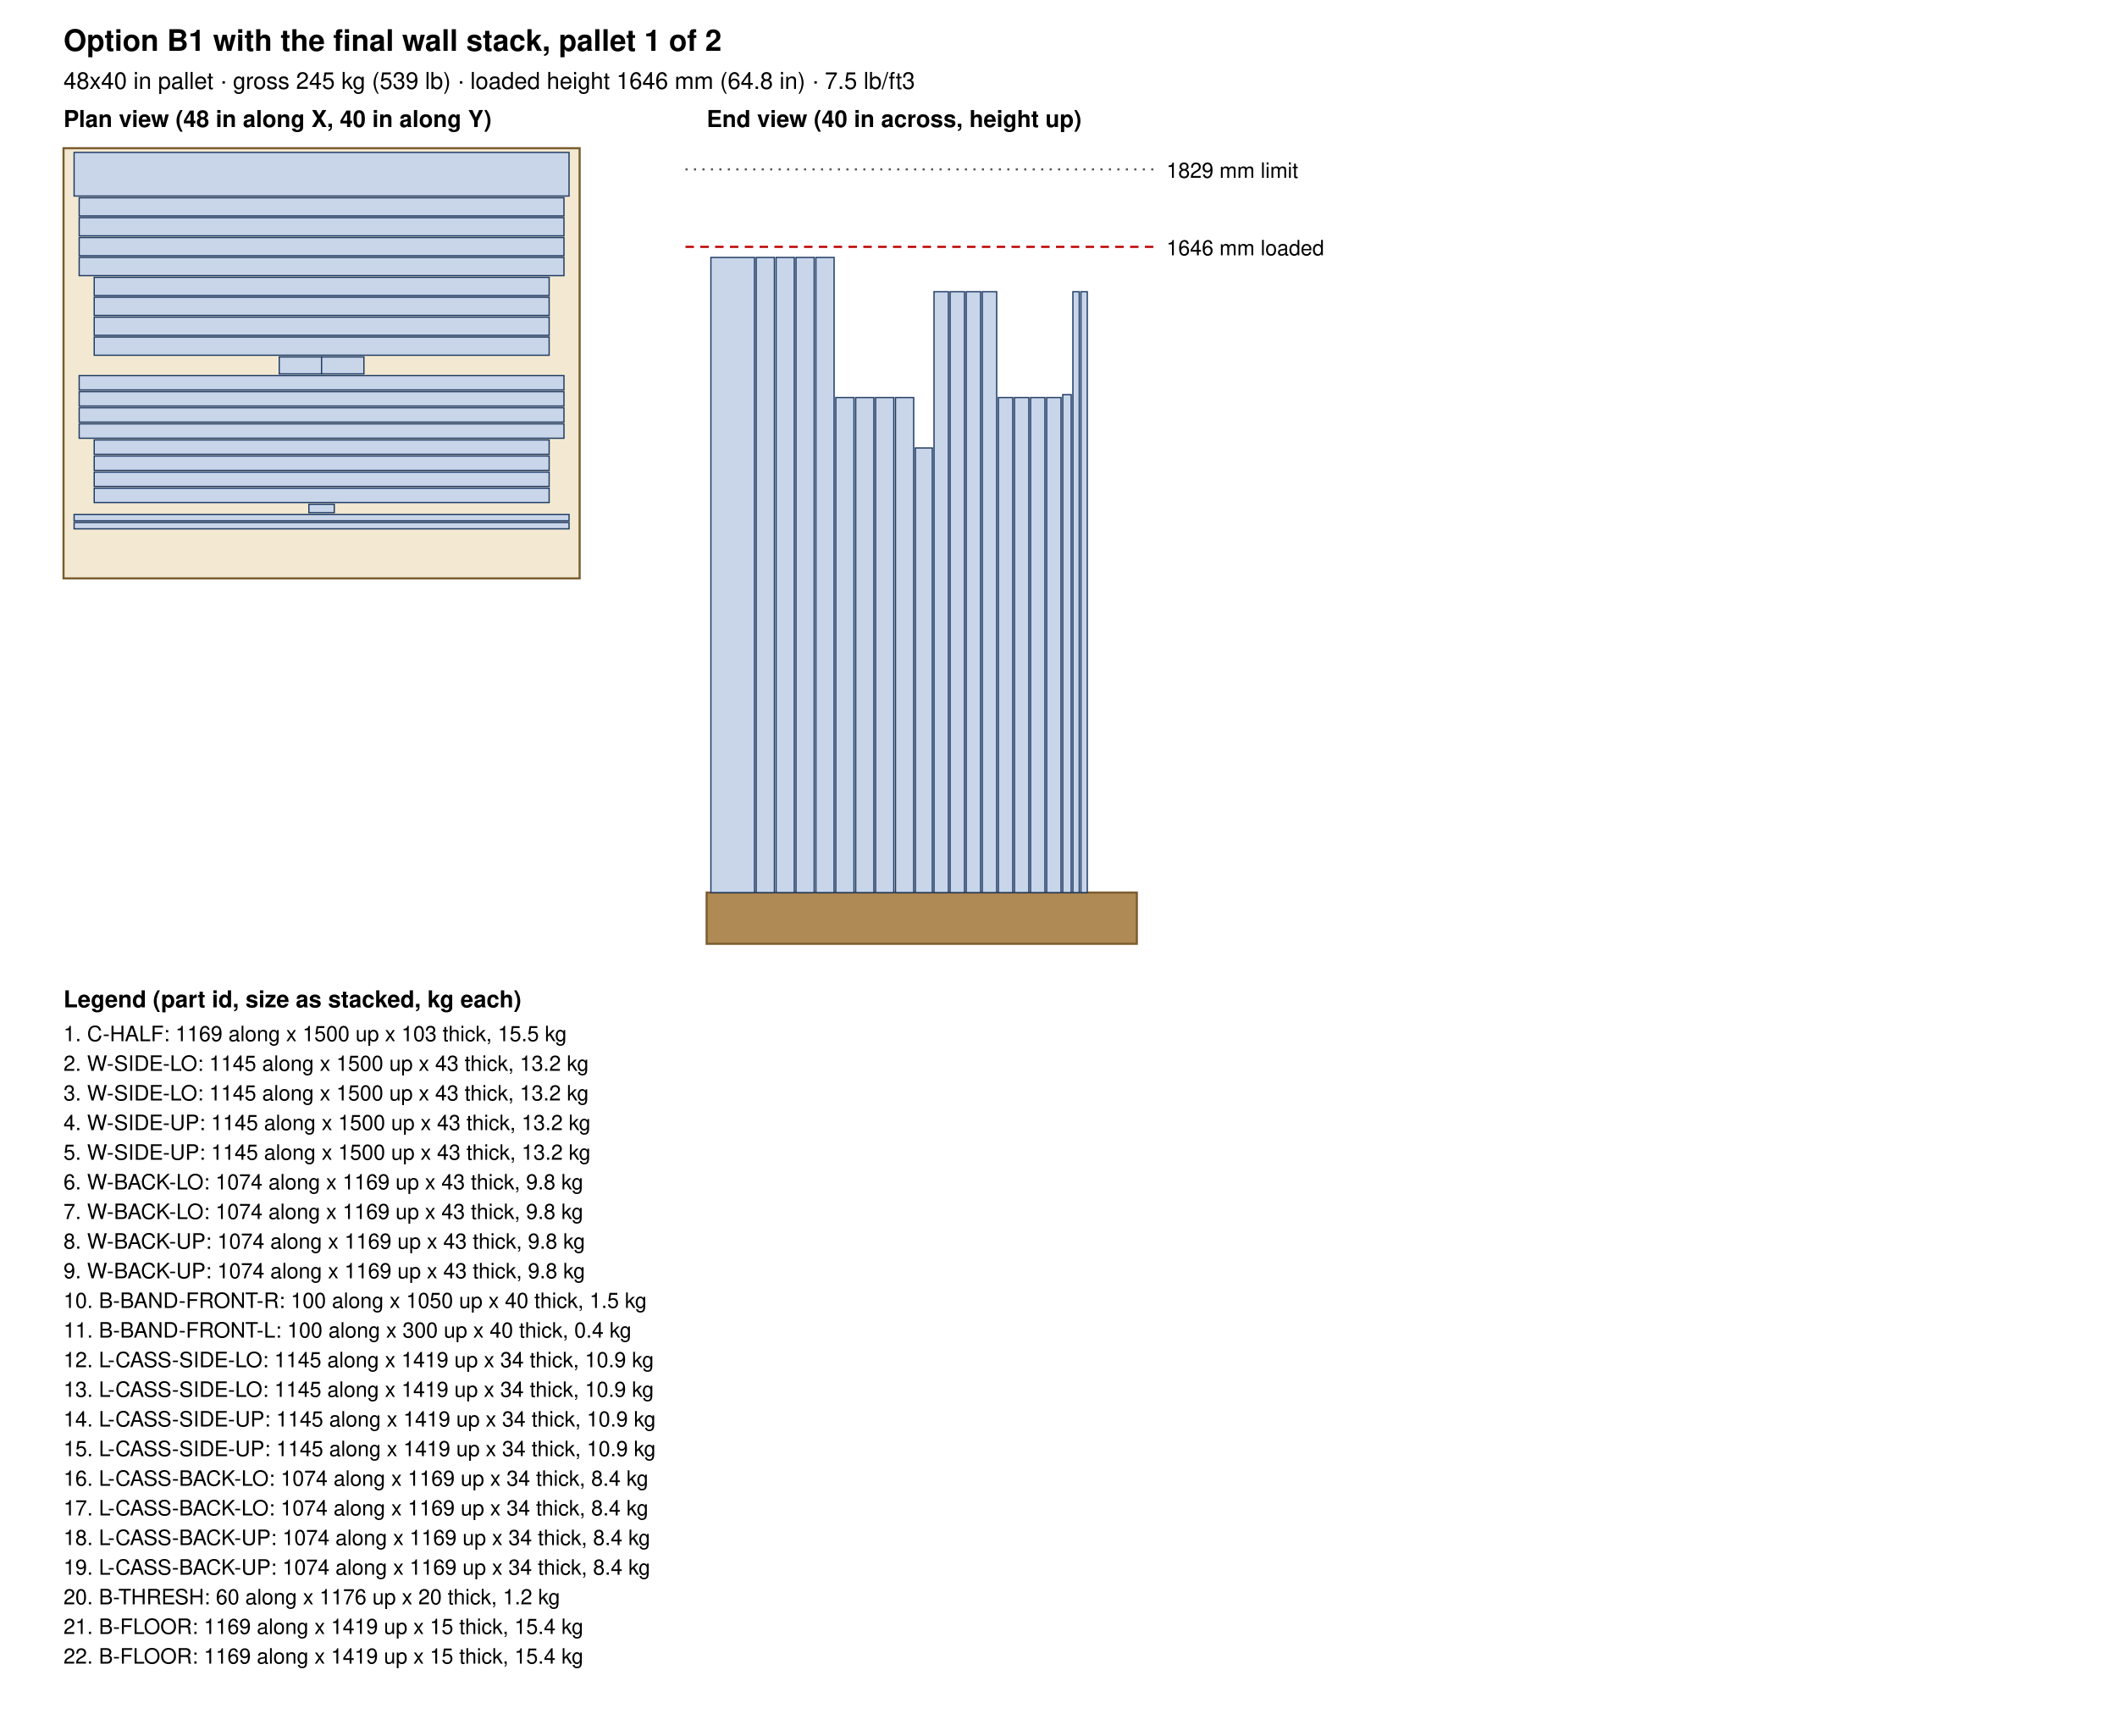
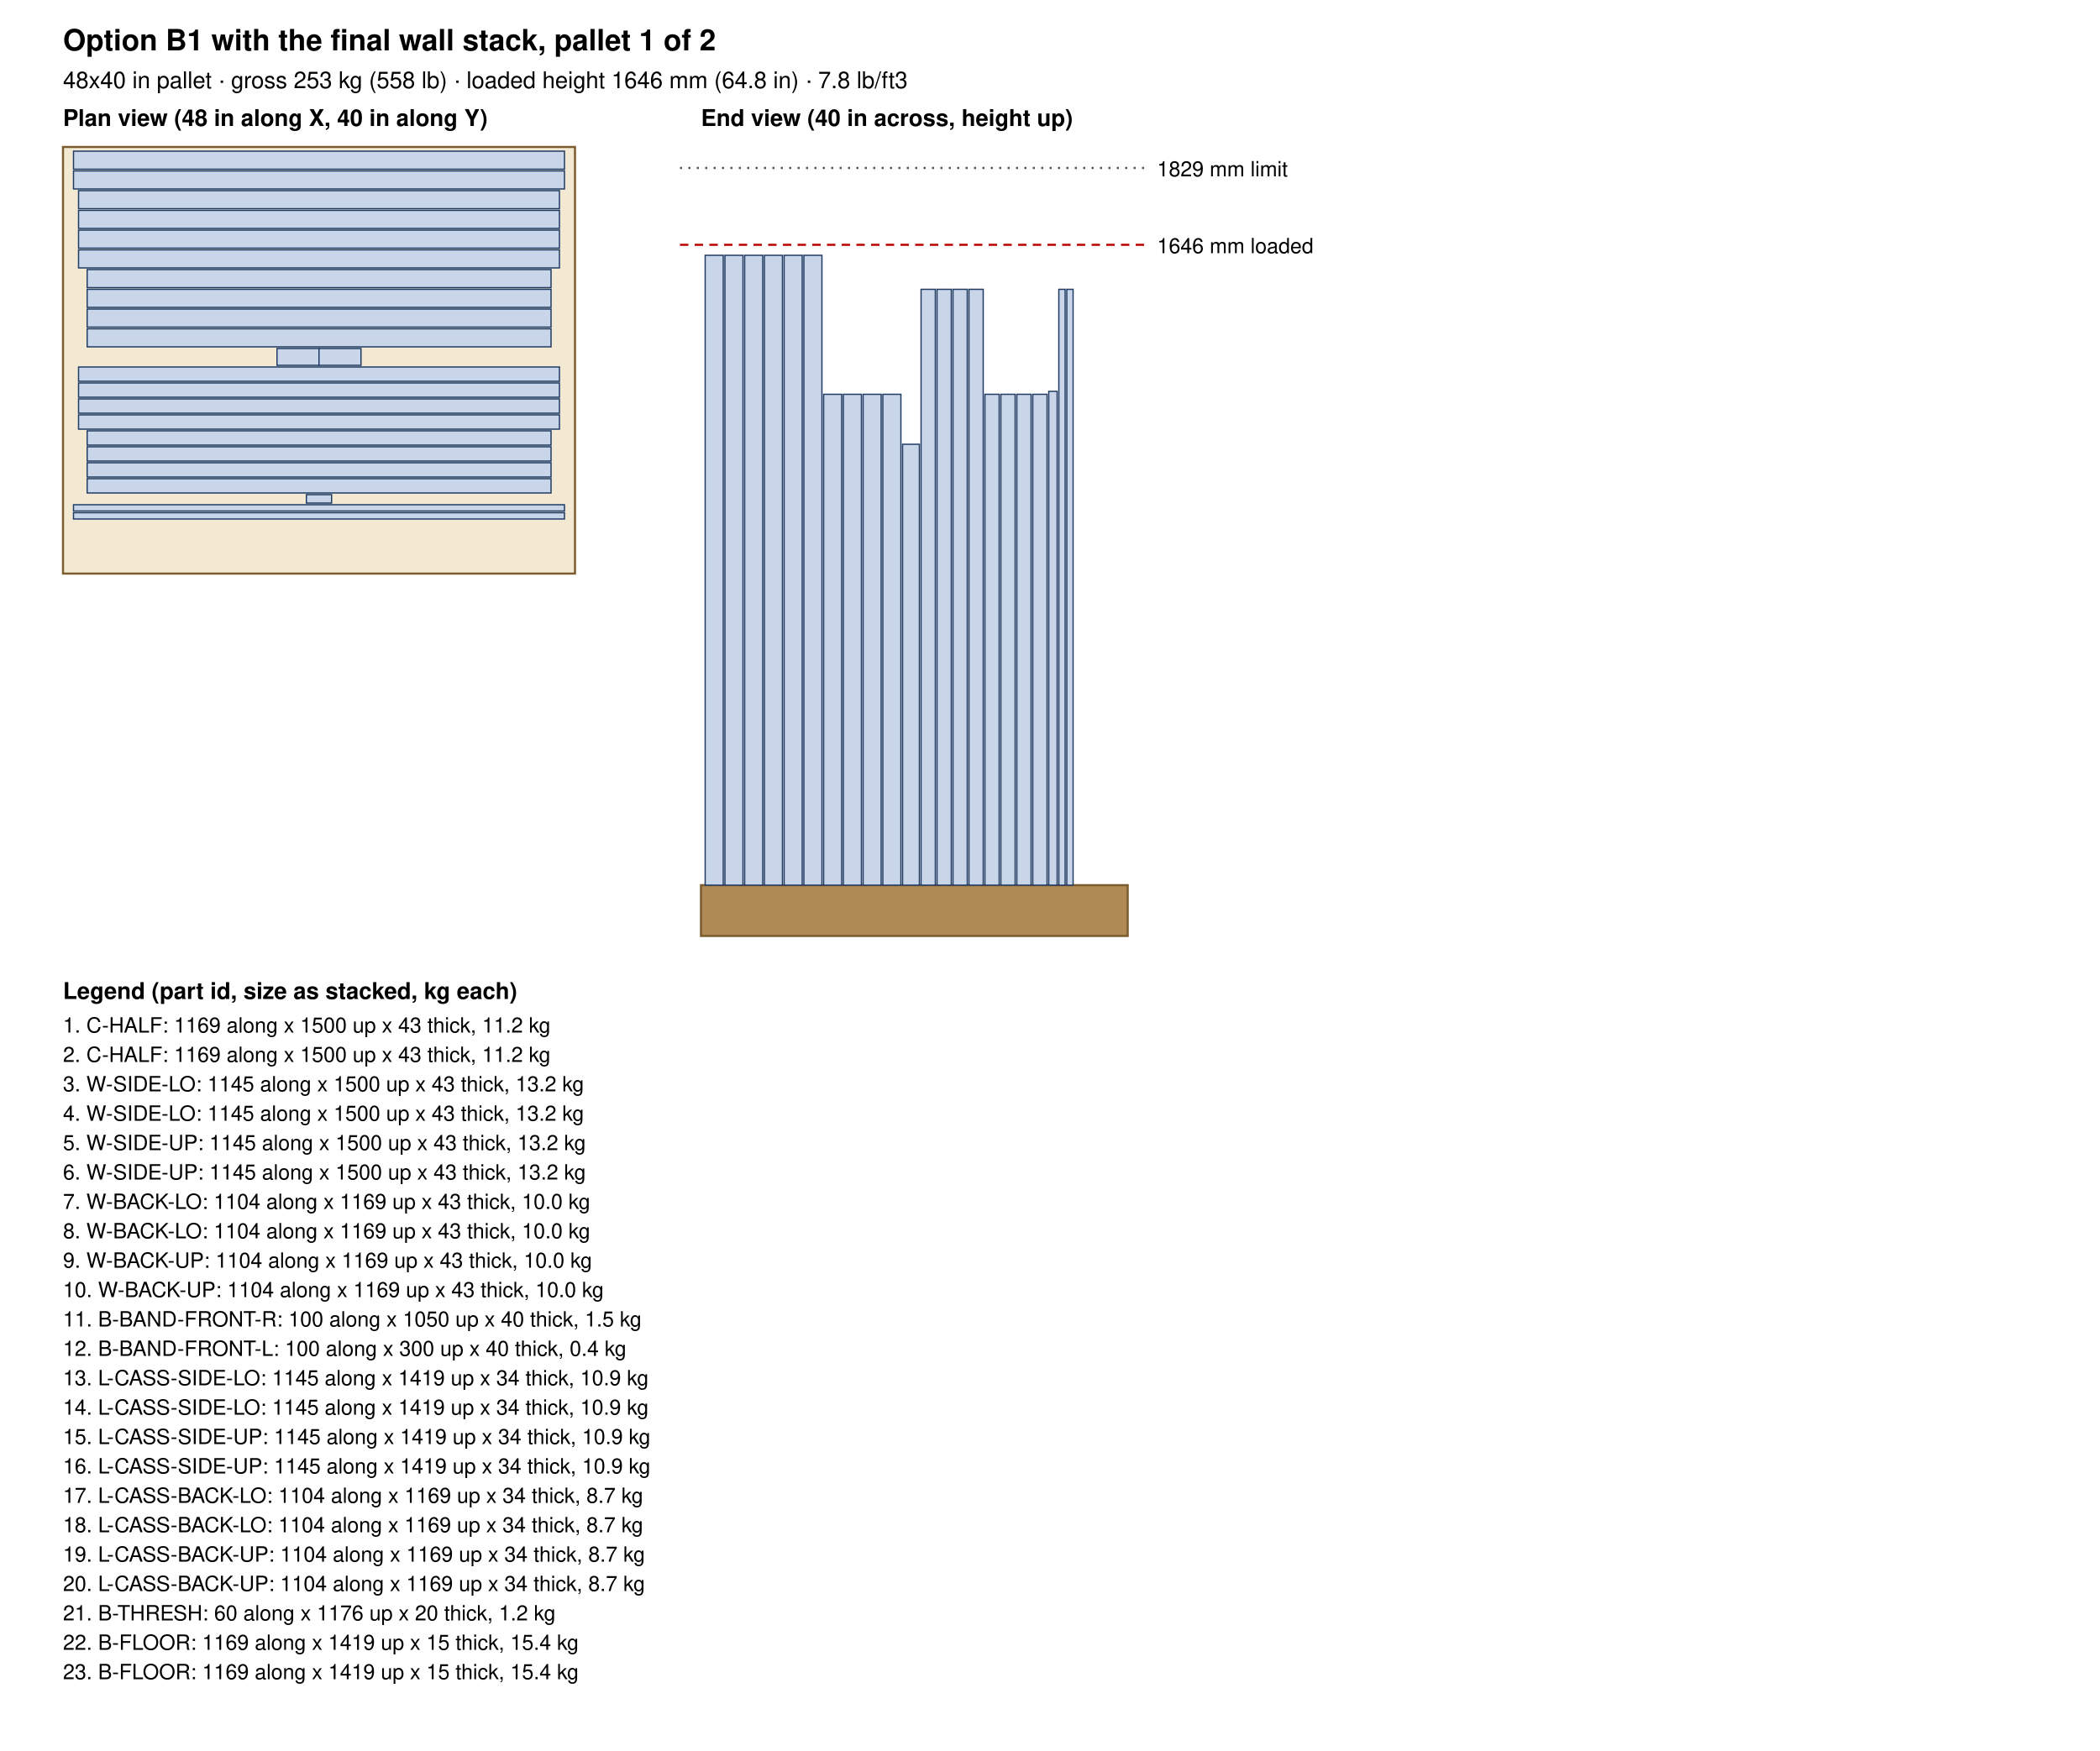
- <svg xmlns="http://www.w3.org/2000/svg" width="1000" height="820" viewBox="0 0 1000 820">
+ <svg xmlns="http://www.w3.org/2000/svg" width="1000" height="834" viewBox="0 0 1000 834">
  <rect width="100%" height="100%" fill="white" />
  <text x="30.0" y="24.0" font-size="14" text-anchor="start" font-weight="bold" font-family="Helvetica, Arial, sans-serif">Option B1 with the final wall stack, pallet 1 of 2</text>
-   <text x="30.0" y="42.0" font-size="11" text-anchor="start" font-weight="normal" font-family="Helvetica, Arial, sans-serif">48x40 in pallet · gross 245 kg (539 lb) · loaded height 1646 mm (64.8 in) · 7.5 lb/ft3</text>
+   <text x="30.0" y="42.0" font-size="11" text-anchor="start" font-weight="normal" font-family="Helvetica, Arial, sans-serif">48x40 in pallet · gross 253 kg (558 lb) · loaded height 1646 mm (64.8 in) · 7.8 lb/ft3</text>
  <text x="30.0" y="60.0" font-size="11" text-anchor="start" font-weight="bold" font-family="Helvetica, Arial, sans-serif">Plan view (48 in along X, 40 in along Y)</text>
  <rect x="30" y="70" width="243.8" height="203.2" fill="#f3e9d2" stroke="#7a5c2e" />
-   <rect x="35.0" y="72.0" width="233.8" height="20.6" fill="#c9d6ea" stroke="#1f3b63" stroke-width="0.6" />
-   <rect x="37.4" y="93.4" width="229.0" height="8.6" fill="#c9d6ea" stroke="#1f3b63" stroke-width="0.6" />
-   <rect x="37.4" y="102.8" width="229.0" height="8.6" fill="#c9d6ea" stroke="#1f3b63" stroke-width="0.6" />
-   <rect x="37.4" y="112.2" width="229.0" height="8.6" fill="#c9d6ea" stroke="#1f3b63" stroke-width="0.6" />
-   <rect x="37.4" y="121.6" width="229.0" height="8.6" fill="#c9d6ea" stroke="#1f3b63" stroke-width="0.6" />
-   <rect x="44.5" y="131.0" width="214.9" height="8.6" fill="#c9d6ea" stroke="#1f3b63" stroke-width="0.6" />
-   <rect x="44.5" y="140.4" width="214.9" height="8.6" fill="#c9d6ea" stroke="#1f3b63" stroke-width="0.6" />
-   <rect x="44.5" y="149.8" width="214.9" height="8.6" fill="#c9d6ea" stroke="#1f3b63" stroke-width="0.6" />
-   <rect x="44.5" y="159.2" width="214.9" height="8.6" fill="#c9d6ea" stroke="#1f3b63" stroke-width="0.6" />
-   <rect x="131.9" y="168.6" width="20.0" height="8.0" fill="#c9d6ea" stroke="#1f3b63" stroke-width="0.6" />
-   <rect x="151.9" y="168.6" width="20.0" height="8.0" fill="#c9d6ea" stroke="#1f3b63" stroke-width="0.6" />
-   <rect x="37.4" y="177.4" width="229.0" height="6.8" fill="#c9d6ea" stroke="#1f3b63" stroke-width="0.6" />
-   <rect x="37.4" y="185.0" width="229.0" height="6.8" fill="#c9d6ea" stroke="#1f3b63" stroke-width="0.6" />
-   <rect x="37.4" y="192.6" width="229.0" height="6.8" fill="#c9d6ea" stroke="#1f3b63" stroke-width="0.6" />
-   <rect x="37.4" y="200.2" width="229.0" height="6.8" fill="#c9d6ea" stroke="#1f3b63" stroke-width="0.6" />
-   <rect x="44.5" y="207.8" width="214.9" height="6.8" fill="#c9d6ea" stroke="#1f3b63" stroke-width="0.6" />
-   <rect x="44.5" y="215.4" width="214.9" height="6.8" fill="#c9d6ea" stroke="#1f3b63" stroke-width="0.6" />
-   <rect x="44.5" y="223.0" width="214.9" height="6.8" fill="#c9d6ea" stroke="#1f3b63" stroke-width="0.6" />
-   <rect x="44.5" y="230.6" width="214.9" height="6.8" fill="#c9d6ea" stroke="#1f3b63" stroke-width="0.6" />
-   <rect x="145.9" y="238.2" width="12.0" height="4.0" fill="#c9d6ea" stroke="#1f3b63" stroke-width="0.6" />
-   <rect x="35.0" y="243.0" width="233.8" height="3.0" fill="#c9d6ea" stroke="#1f3b63" stroke-width="0.6" />
-   <rect x="35.0" y="246.8" width="233.8" height="3.0" fill="#c9d6ea" stroke="#1f3b63" stroke-width="0.6" />
+   <rect x="35.0" y="72.0" width="233.8" height="8.6" fill="#c9d6ea" stroke="#1f3b63" stroke-width="0.6" />
+   <rect x="35.0" y="81.4" width="233.8" height="8.6" fill="#c9d6ea" stroke="#1f3b63" stroke-width="0.6" />
+   <rect x="37.4" y="90.8" width="229.0" height="8.6" fill="#c9d6ea" stroke="#1f3b63" stroke-width="0.6" />
+   <rect x="37.4" y="100.2" width="229.0" height="8.6" fill="#c9d6ea" stroke="#1f3b63" stroke-width="0.6" />
+   <rect x="37.4" y="109.6" width="229.0" height="8.6" fill="#c9d6ea" stroke="#1f3b63" stroke-width="0.6" />
+   <rect x="37.4" y="119.0" width="229.0" height="8.6" fill="#c9d6ea" stroke="#1f3b63" stroke-width="0.6" />
+   <rect x="41.5" y="128.4" width="220.9" height="8.6" fill="#c9d6ea" stroke="#1f3b63" stroke-width="0.6" />
+   <rect x="41.5" y="137.8" width="220.9" height="8.6" fill="#c9d6ea" stroke="#1f3b63" stroke-width="0.6" />
+   <rect x="41.5" y="147.2" width="220.9" height="8.6" fill="#c9d6ea" stroke="#1f3b63" stroke-width="0.6" />
+   <rect x="41.5" y="156.6" width="220.9" height="8.6" fill="#c9d6ea" stroke="#1f3b63" stroke-width="0.6" />
+   <rect x="131.9" y="166.0" width="20.0" height="8.0" fill="#c9d6ea" stroke="#1f3b63" stroke-width="0.6" />
+   <rect x="151.9" y="166.0" width="20.0" height="8.0" fill="#c9d6ea" stroke="#1f3b63" stroke-width="0.6" />
+   <rect x="37.4" y="174.8" width="229.0" height="6.8" fill="#c9d6ea" stroke="#1f3b63" stroke-width="0.6" />
+   <rect x="37.4" y="182.4" width="229.0" height="6.8" fill="#c9d6ea" stroke="#1f3b63" stroke-width="0.6" />
+   <rect x="37.4" y="190.0" width="229.0" height="6.8" fill="#c9d6ea" stroke="#1f3b63" stroke-width="0.6" />
+   <rect x="37.4" y="197.6" width="229.0" height="6.8" fill="#c9d6ea" stroke="#1f3b63" stroke-width="0.6" />
+   <rect x="41.5" y="205.2" width="220.9" height="6.8" fill="#c9d6ea" stroke="#1f3b63" stroke-width="0.6" />
+   <rect x="41.5" y="212.8" width="220.9" height="6.8" fill="#c9d6ea" stroke="#1f3b63" stroke-width="0.6" />
+   <rect x="41.5" y="220.4" width="220.9" height="6.8" fill="#c9d6ea" stroke="#1f3b63" stroke-width="0.6" />
+   <rect x="41.5" y="228.0" width="220.9" height="6.8" fill="#c9d6ea" stroke="#1f3b63" stroke-width="0.6" />
+   <rect x="145.9" y="235.6" width="12.0" height="4.0" fill="#c9d6ea" stroke="#1f3b63" stroke-width="0.6" />
+   <rect x="35.0" y="240.4" width="233.8" height="3.0" fill="#c9d6ea" stroke="#1f3b63" stroke-width="0.6" />
+   <rect x="35.0" y="244.2" width="233.8" height="3.0" fill="#c9d6ea" stroke="#1f3b63" stroke-width="0.6" />
  <text x="333.8" y="60.0" font-size="11" text-anchor="start" font-weight="bold" font-family="Helvetica, Arial, sans-serif">End view (40 in across, height up)</text>
  <rect x="333.8" y="421.6" width="203.2" height="24.2" fill="#b08a55" stroke="#7a5c2e" />
-   <rect x="335.8" y="121.6" width="20.6" height="300.0" fill="#c9d6ea" stroke="#1f3b63" stroke-width="0.6" />
-   <rect x="357.2" y="121.6" width="8.6" height="300.0" fill="#c9d6ea" stroke="#1f3b63" stroke-width="0.6" />
-   <rect x="366.6" y="121.6" width="8.6" height="300.0" fill="#c9d6ea" stroke="#1f3b63" stroke-width="0.6" />
-   <rect x="376.0" y="121.6" width="8.6" height="300.0" fill="#c9d6ea" stroke="#1f3b63" stroke-width="0.6" />
-   <rect x="385.4" y="121.6" width="8.6" height="300.0" fill="#c9d6ea" stroke="#1f3b63" stroke-width="0.6" />
-   <rect x="394.8" y="187.8" width="8.6" height="233.8" fill="#c9d6ea" stroke="#1f3b63" stroke-width="0.6" />
-   <rect x="404.2" y="187.8" width="8.6" height="233.8" fill="#c9d6ea" stroke="#1f3b63" stroke-width="0.6" />
-   <rect x="413.6" y="187.8" width="8.6" height="233.8" fill="#c9d6ea" stroke="#1f3b63" stroke-width="0.6" />
-   <rect x="423.0" y="187.8" width="8.6" height="233.8" fill="#c9d6ea" stroke="#1f3b63" stroke-width="0.6" />
-   <rect x="432.4" y="211.6" width="8.0" height="210.0" fill="#c9d6ea" stroke="#1f3b63" stroke-width="0.6" />
-   <rect x="441.2" y="137.8" width="6.8" height="283.8" fill="#c9d6ea" stroke="#1f3b63" stroke-width="0.6" />
-   <rect x="448.8" y="137.8" width="6.8" height="283.8" fill="#c9d6ea" stroke="#1f3b63" stroke-width="0.6" />
-   <rect x="456.4" y="137.8" width="6.8" height="283.8" fill="#c9d6ea" stroke="#1f3b63" stroke-width="0.6" />
-   <rect x="464.0" y="137.8" width="6.8" height="283.8" fill="#c9d6ea" stroke="#1f3b63" stroke-width="0.6" />
-   <rect x="471.6" y="187.8" width="6.8" height="233.8" fill="#c9d6ea" stroke="#1f3b63" stroke-width="0.6" />
-   <rect x="479.2" y="187.8" width="6.8" height="233.8" fill="#c9d6ea" stroke="#1f3b63" stroke-width="0.6" />
-   <rect x="486.8" y="187.8" width="6.8" height="233.8" fill="#c9d6ea" stroke="#1f3b63" stroke-width="0.6" />
-   <rect x="494.4" y="187.8" width="6.8" height="233.8" fill="#c9d6ea" stroke="#1f3b63" stroke-width="0.6" />
-   <rect x="502.0" y="186.4" width="4.0" height="235.2" fill="#c9d6ea" stroke="#1f3b63" stroke-width="0.6" />
-   <rect x="506.8" y="137.8" width="3.0" height="283.8" fill="#c9d6ea" stroke="#1f3b63" stroke-width="0.6" />
-   <rect x="510.6" y="137.8" width="3.0" height="283.8" fill="#c9d6ea" stroke="#1f3b63" stroke-width="0.6" />
+   <rect x="335.8" y="121.6" width="8.6" height="300.0" fill="#c9d6ea" stroke="#1f3b63" stroke-width="0.6" />
+   <rect x="345.2" y="121.6" width="8.6" height="300.0" fill="#c9d6ea" stroke="#1f3b63" stroke-width="0.6" />
+   <rect x="354.6" y="121.6" width="8.6" height="300.0" fill="#c9d6ea" stroke="#1f3b63" stroke-width="0.6" />
+   <rect x="364.0" y="121.6" width="8.6" height="300.0" fill="#c9d6ea" stroke="#1f3b63" stroke-width="0.6" />
+   <rect x="373.4" y="121.6" width="8.6" height="300.0" fill="#c9d6ea" stroke="#1f3b63" stroke-width="0.6" />
+   <rect x="382.8" y="121.6" width="8.6" height="300.0" fill="#c9d6ea" stroke="#1f3b63" stroke-width="0.6" />
+   <rect x="392.2" y="187.8" width="8.6" height="233.8" fill="#c9d6ea" stroke="#1f3b63" stroke-width="0.6" />
+   <rect x="401.6" y="187.8" width="8.6" height="233.8" fill="#c9d6ea" stroke="#1f3b63" stroke-width="0.6" />
+   <rect x="411.0" y="187.8" width="8.6" height="233.8" fill="#c9d6ea" stroke="#1f3b63" stroke-width="0.6" />
+   <rect x="420.4" y="187.8" width="8.6" height="233.8" fill="#c9d6ea" stroke="#1f3b63" stroke-width="0.6" />
+   <rect x="429.8" y="211.6" width="8.0" height="210.0" fill="#c9d6ea" stroke="#1f3b63" stroke-width="0.6" />
+   <rect x="438.6" y="137.8" width="6.8" height="283.8" fill="#c9d6ea" stroke="#1f3b63" stroke-width="0.6" />
+   <rect x="446.2" y="137.8" width="6.8" height="283.8" fill="#c9d6ea" stroke="#1f3b63" stroke-width="0.6" />
+   <rect x="453.8" y="137.8" width="6.8" height="283.8" fill="#c9d6ea" stroke="#1f3b63" stroke-width="0.6" />
+   <rect x="461.4" y="137.8" width="6.8" height="283.8" fill="#c9d6ea" stroke="#1f3b63" stroke-width="0.6" />
+   <rect x="469.0" y="187.8" width="6.8" height="233.8" fill="#c9d6ea" stroke="#1f3b63" stroke-width="0.6" />
+   <rect x="476.6" y="187.8" width="6.8" height="233.8" fill="#c9d6ea" stroke="#1f3b63" stroke-width="0.6" />
+   <rect x="484.2" y="187.8" width="6.8" height="233.8" fill="#c9d6ea" stroke="#1f3b63" stroke-width="0.6" />
+   <rect x="491.8" y="187.8" width="6.8" height="233.8" fill="#c9d6ea" stroke="#1f3b63" stroke-width="0.6" />
+   <rect x="499.4" y="186.4" width="4.0" height="235.2" fill="#c9d6ea" stroke="#1f3b63" stroke-width="0.6" />
+   <rect x="504.2" y="137.8" width="3.0" height="283.8" fill="#c9d6ea" stroke="#1f3b63" stroke-width="0.6" />
+   <rect x="508.0" y="137.8" width="3.0" height="283.8" fill="#c9d6ea" stroke="#1f3b63" stroke-width="0.6" />
  <line x1="323.8" y1="116.6" x2="547.0" y2="116.6" stroke="#b00" stroke-dasharray="4 3" />
  <text x="551.0" y="120.6" font-size="10" text-anchor="start" font-weight="normal" font-family="Helvetica, Arial, sans-serif">1646 mm loaded</text>
  <line x1="323.8" y1="80.0" x2="547.0" y2="80.0" stroke="#555" stroke-dasharray="1 3" />
  <text x="551.0" y="84.0" font-size="10" text-anchor="start" font-weight="normal" font-family="Helvetica, Arial, sans-serif">1829 mm limit</text>
  <text x="30.0" y="475.8" font-size="11" text-anchor="start" font-weight="bold" font-family="Helvetica, Arial, sans-serif">Legend (part id, size as stacked, kg each)</text>
-   <text x="30.0" y="491.8" font-size="10" text-anchor="start" font-weight="normal" font-family="Helvetica, Arial, sans-serif">1. C-HALF: 1169 along x 1500 up x 103 thick, 15.5 kg</text>
-   <text x="30.0" y="505.8" font-size="10" text-anchor="start" font-weight="normal" font-family="Helvetica, Arial, sans-serif">2. W-SIDE-LO: 1145 along x 1500 up x 43 thick, 13.2 kg</text>
+   <text x="30.0" y="491.8" font-size="10" text-anchor="start" font-weight="normal" font-family="Helvetica, Arial, sans-serif">1. C-HALF: 1169 along x 1500 up x 43 thick, 11.2 kg</text>
+   <text x="30.0" y="505.8" font-size="10" text-anchor="start" font-weight="normal" font-family="Helvetica, Arial, sans-serif">2. C-HALF: 1169 along x 1500 up x 43 thick, 11.2 kg</text>
  <text x="30.0" y="519.8" font-size="10" text-anchor="start" font-weight="normal" font-family="Helvetica, Arial, sans-serif">3. W-SIDE-LO: 1145 along x 1500 up x 43 thick, 13.2 kg</text>
-   <text x="30.0" y="533.8" font-size="10" text-anchor="start" font-weight="normal" font-family="Helvetica, Arial, sans-serif">4. W-SIDE-UP: 1145 along x 1500 up x 43 thick, 13.2 kg</text>
+   <text x="30.0" y="533.8" font-size="10" text-anchor="start" font-weight="normal" font-family="Helvetica, Arial, sans-serif">4. W-SIDE-LO: 1145 along x 1500 up x 43 thick, 13.2 kg</text>
  <text x="30.0" y="547.8" font-size="10" text-anchor="start" font-weight="normal" font-family="Helvetica, Arial, sans-serif">5. W-SIDE-UP: 1145 along x 1500 up x 43 thick, 13.2 kg</text>
-   <text x="30.0" y="561.8" font-size="10" text-anchor="start" font-weight="normal" font-family="Helvetica, Arial, sans-serif">6. W-BACK-LO: 1074 along x 1169 up x 43 thick, 9.8 kg</text>
-   <text x="30.0" y="575.8" font-size="10" text-anchor="start" font-weight="normal" font-family="Helvetica, Arial, sans-serif">7. W-BACK-LO: 1074 along x 1169 up x 43 thick, 9.8 kg</text>
-   <text x="30.0" y="589.8" font-size="10" text-anchor="start" font-weight="normal" font-family="Helvetica, Arial, sans-serif">8. W-BACK-UP: 1074 along x 1169 up x 43 thick, 9.8 kg</text>
-   <text x="30.0" y="603.8" font-size="10" text-anchor="start" font-weight="normal" font-family="Helvetica, Arial, sans-serif">9. W-BACK-UP: 1074 along x 1169 up x 43 thick, 9.8 kg</text>
-   <text x="30.0" y="617.8" font-size="10" text-anchor="start" font-weight="normal" font-family="Helvetica, Arial, sans-serif">10. B-BAND-FRONT-R: 100 along x 1050 up x 40 thick, 1.5 kg</text>
-   <text x="30.0" y="631.8" font-size="10" text-anchor="start" font-weight="normal" font-family="Helvetica, Arial, sans-serif">11. B-BAND-FRONT-L: 100 along x 300 up x 40 thick, 0.4 kg</text>
-   <text x="30.0" y="645.8" font-size="10" text-anchor="start" font-weight="normal" font-family="Helvetica, Arial, sans-serif">12. L-CASS-SIDE-LO: 1145 along x 1419 up x 34 thick, 10.9 kg</text>
+   <text x="30.0" y="561.8" font-size="10" text-anchor="start" font-weight="normal" font-family="Helvetica, Arial, sans-serif">6. W-SIDE-UP: 1145 along x 1500 up x 43 thick, 13.2 kg</text>
+   <text x="30.0" y="575.8" font-size="10" text-anchor="start" font-weight="normal" font-family="Helvetica, Arial, sans-serif">7. W-BACK-LO: 1104 along x 1169 up x 43 thick, 10.0 kg</text>
+   <text x="30.0" y="589.8" font-size="10" text-anchor="start" font-weight="normal" font-family="Helvetica, Arial, sans-serif">8. W-BACK-LO: 1104 along x 1169 up x 43 thick, 10.0 kg</text>
+   <text x="30.0" y="603.8" font-size="10" text-anchor="start" font-weight="normal" font-family="Helvetica, Arial, sans-serif">9. W-BACK-UP: 1104 along x 1169 up x 43 thick, 10.0 kg</text>
+   <text x="30.0" y="617.8" font-size="10" text-anchor="start" font-weight="normal" font-family="Helvetica, Arial, sans-serif">10. W-BACK-UP: 1104 along x 1169 up x 43 thick, 10.0 kg</text>
+   <text x="30.0" y="631.8" font-size="10" text-anchor="start" font-weight="normal" font-family="Helvetica, Arial, sans-serif">11. B-BAND-FRONT-R: 100 along x 1050 up x 40 thick, 1.5 kg</text>
+   <text x="30.0" y="645.8" font-size="10" text-anchor="start" font-weight="normal" font-family="Helvetica, Arial, sans-serif">12. B-BAND-FRONT-L: 100 along x 300 up x 40 thick, 0.4 kg</text>
  <text x="30.0" y="659.8" font-size="10" text-anchor="start" font-weight="normal" font-family="Helvetica, Arial, sans-serif">13. L-CASS-SIDE-LO: 1145 along x 1419 up x 34 thick, 10.9 kg</text>
-   <text x="30.0" y="673.8" font-size="10" text-anchor="start" font-weight="normal" font-family="Helvetica, Arial, sans-serif">14. L-CASS-SIDE-UP: 1145 along x 1419 up x 34 thick, 10.9 kg</text>
+   <text x="30.0" y="673.8" font-size="10" text-anchor="start" font-weight="normal" font-family="Helvetica, Arial, sans-serif">14. L-CASS-SIDE-LO: 1145 along x 1419 up x 34 thick, 10.9 kg</text>
  <text x="30.0" y="687.8" font-size="10" text-anchor="start" font-weight="normal" font-family="Helvetica, Arial, sans-serif">15. L-CASS-SIDE-UP: 1145 along x 1419 up x 34 thick, 10.9 kg</text>
-   <text x="30.0" y="701.8" font-size="10" text-anchor="start" font-weight="normal" font-family="Helvetica, Arial, sans-serif">16. L-CASS-BACK-LO: 1074 along x 1169 up x 34 thick, 8.4 kg</text>
-   <text x="30.0" y="715.8" font-size="10" text-anchor="start" font-weight="normal" font-family="Helvetica, Arial, sans-serif">17. L-CASS-BACK-LO: 1074 along x 1169 up x 34 thick, 8.4 kg</text>
-   <text x="30.0" y="729.8" font-size="10" text-anchor="start" font-weight="normal" font-family="Helvetica, Arial, sans-serif">18. L-CASS-BACK-UP: 1074 along x 1169 up x 34 thick, 8.4 kg</text>
-   <text x="30.0" y="743.8" font-size="10" text-anchor="start" font-weight="normal" font-family="Helvetica, Arial, sans-serif">19. L-CASS-BACK-UP: 1074 along x 1169 up x 34 thick, 8.4 kg</text>
-   <text x="30.0" y="757.8" font-size="10" text-anchor="start" font-weight="normal" font-family="Helvetica, Arial, sans-serif">20. B-THRESH: 60 along x 1176 up x 20 thick, 1.2 kg</text>
-   <text x="30.0" y="771.8" font-size="10" text-anchor="start" font-weight="normal" font-family="Helvetica, Arial, sans-serif">21. B-FLOOR: 1169 along x 1419 up x 15 thick, 15.4 kg</text>
+   <text x="30.0" y="701.8" font-size="10" text-anchor="start" font-weight="normal" font-family="Helvetica, Arial, sans-serif">16. L-CASS-SIDE-UP: 1145 along x 1419 up x 34 thick, 10.9 kg</text>
+   <text x="30.0" y="715.8" font-size="10" text-anchor="start" font-weight="normal" font-family="Helvetica, Arial, sans-serif">17. L-CASS-BACK-LO: 1104 along x 1169 up x 34 thick, 8.7 kg</text>
+   <text x="30.0" y="729.8" font-size="10" text-anchor="start" font-weight="normal" font-family="Helvetica, Arial, sans-serif">18. L-CASS-BACK-LO: 1104 along x 1169 up x 34 thick, 8.7 kg</text>
+   <text x="30.0" y="743.8" font-size="10" text-anchor="start" font-weight="normal" font-family="Helvetica, Arial, sans-serif">19. L-CASS-BACK-UP: 1104 along x 1169 up x 34 thick, 8.7 kg</text>
+   <text x="30.0" y="757.8" font-size="10" text-anchor="start" font-weight="normal" font-family="Helvetica, Arial, sans-serif">20. L-CASS-BACK-UP: 1104 along x 1169 up x 34 thick, 8.7 kg</text>
+   <text x="30.0" y="771.8" font-size="10" text-anchor="start" font-weight="normal" font-family="Helvetica, Arial, sans-serif">21. B-THRESH: 60 along x 1176 up x 20 thick, 1.2 kg</text>
  <text x="30.0" y="785.8" font-size="10" text-anchor="start" font-weight="normal" font-family="Helvetica, Arial, sans-serif">22. B-FLOOR: 1169 along x 1419 up x 15 thick, 15.4 kg</text>
+   <text x="30.0" y="799.8" font-size="10" text-anchor="start" font-weight="normal" font-family="Helvetica, Arial, sans-serif">23. B-FLOOR: 1169 along x 1419 up x 15 thick, 15.4 kg</text>
</svg>
